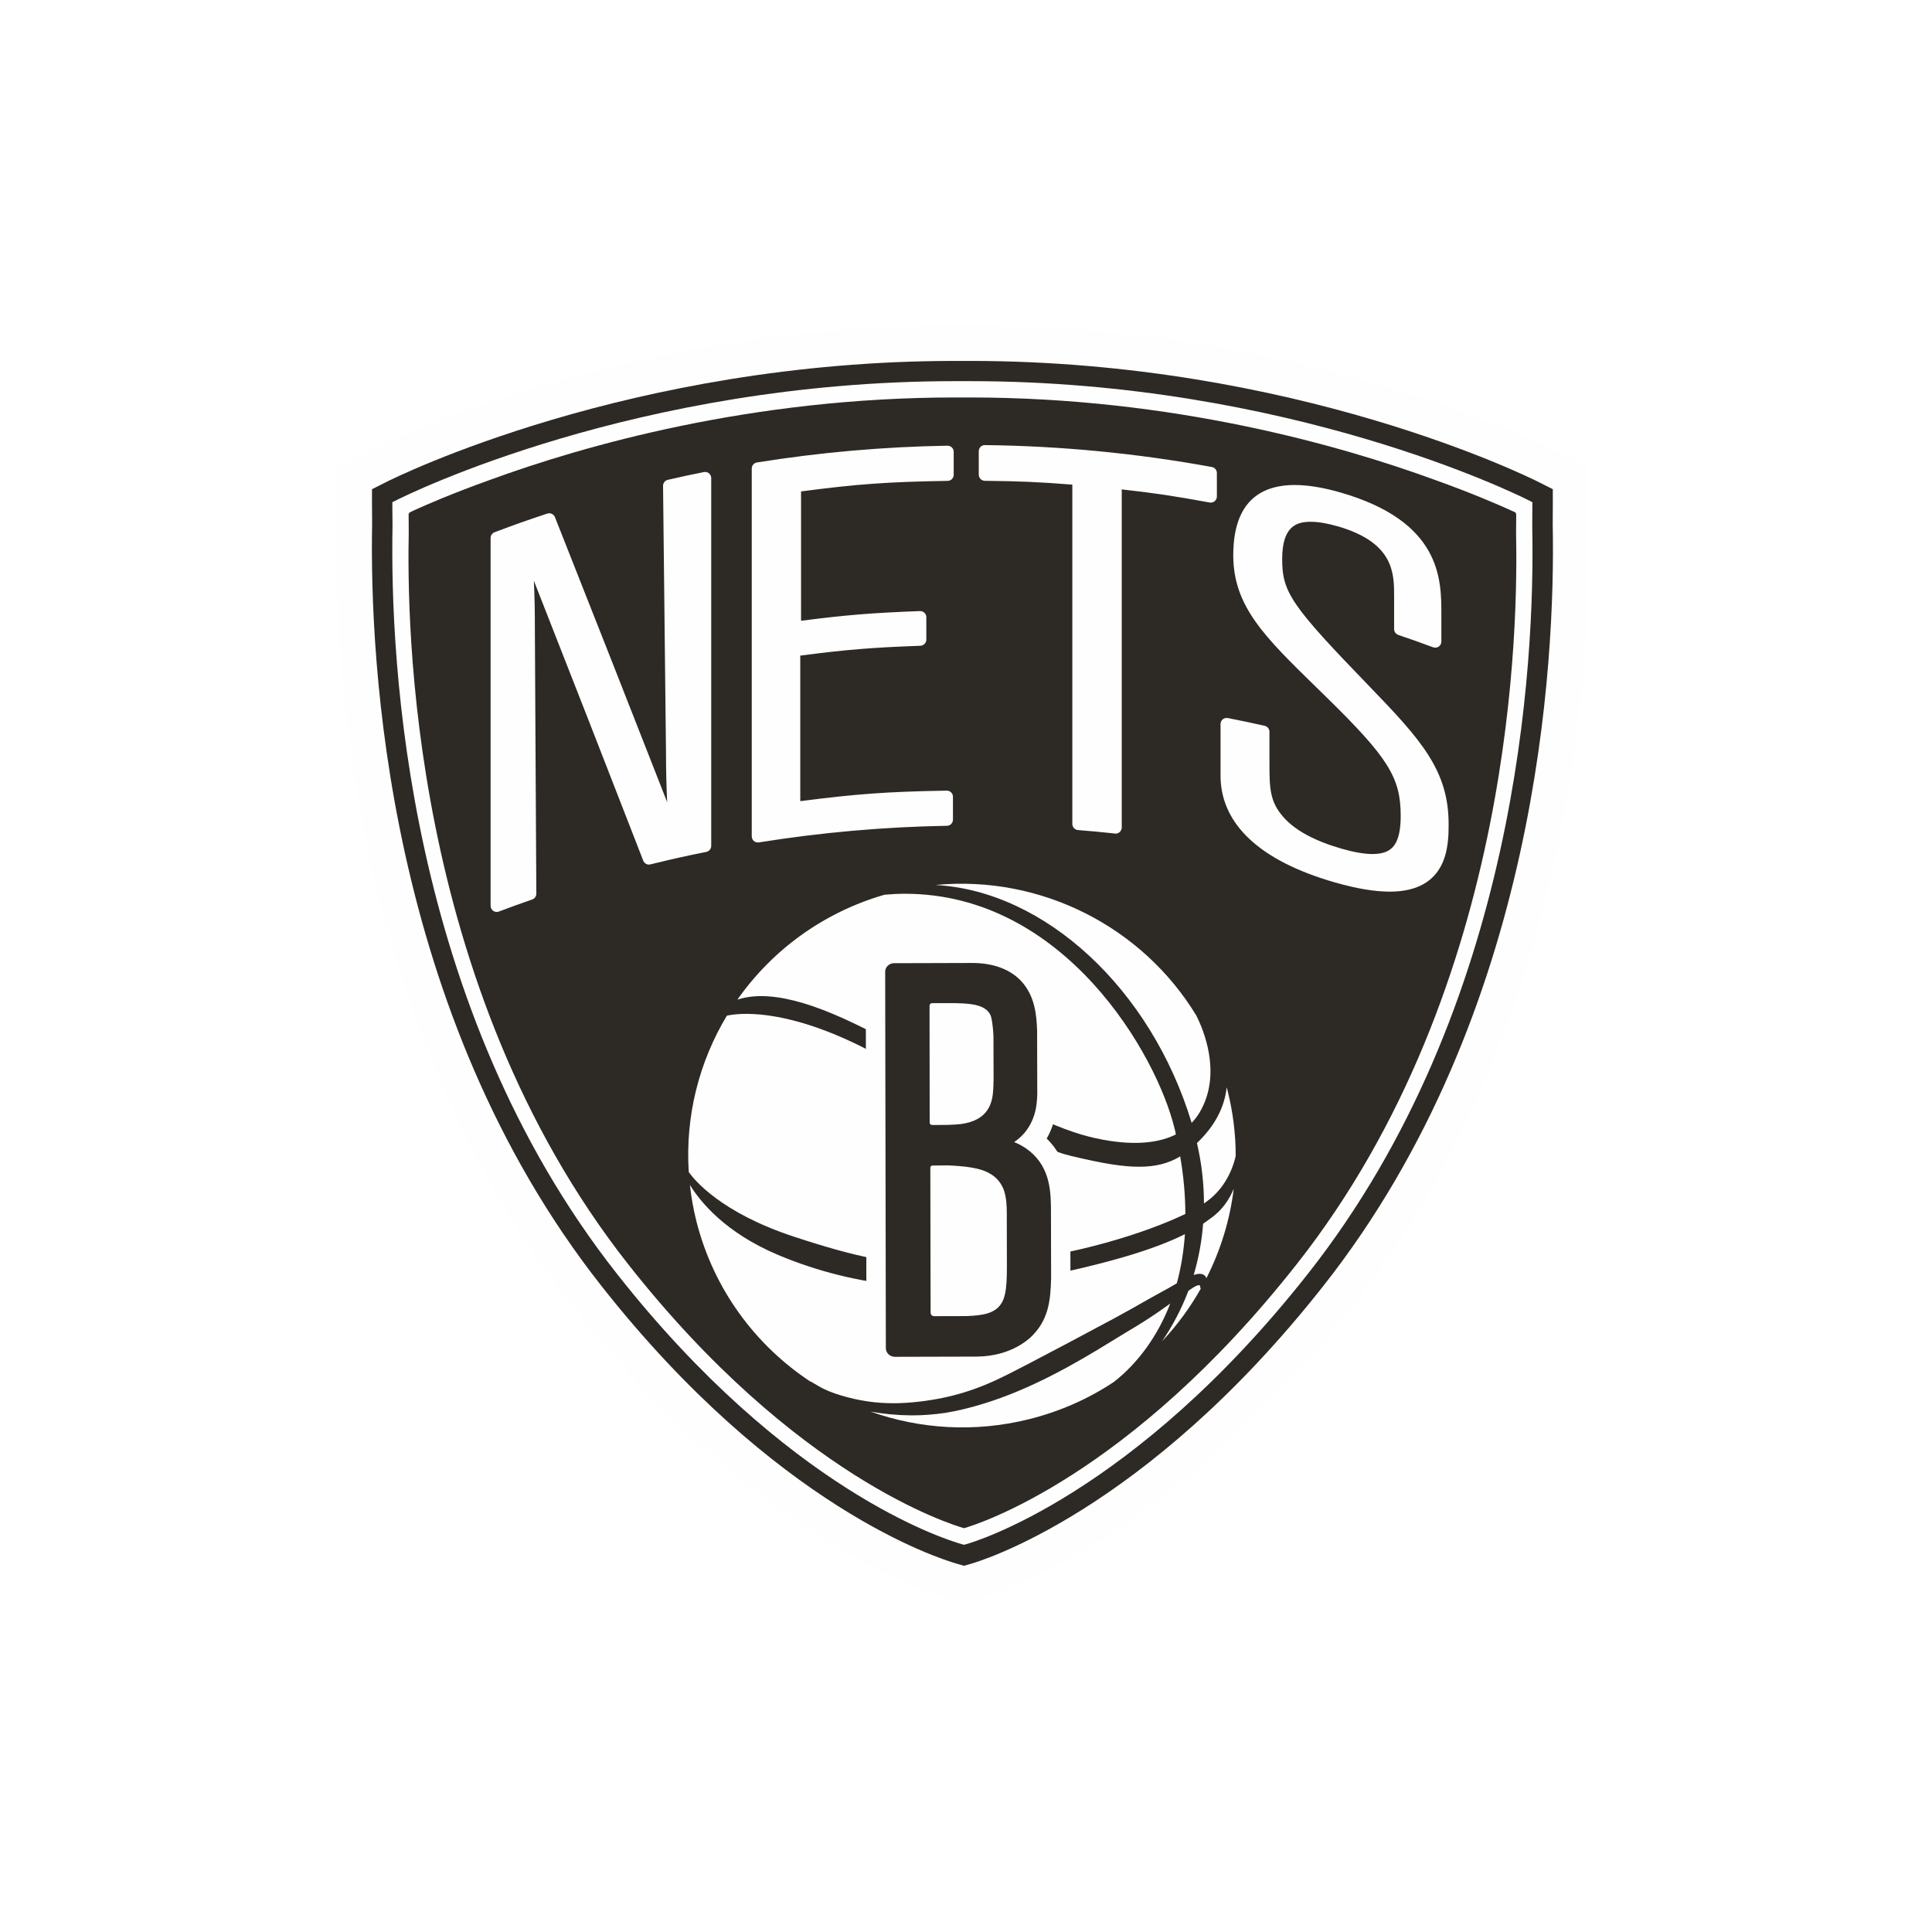
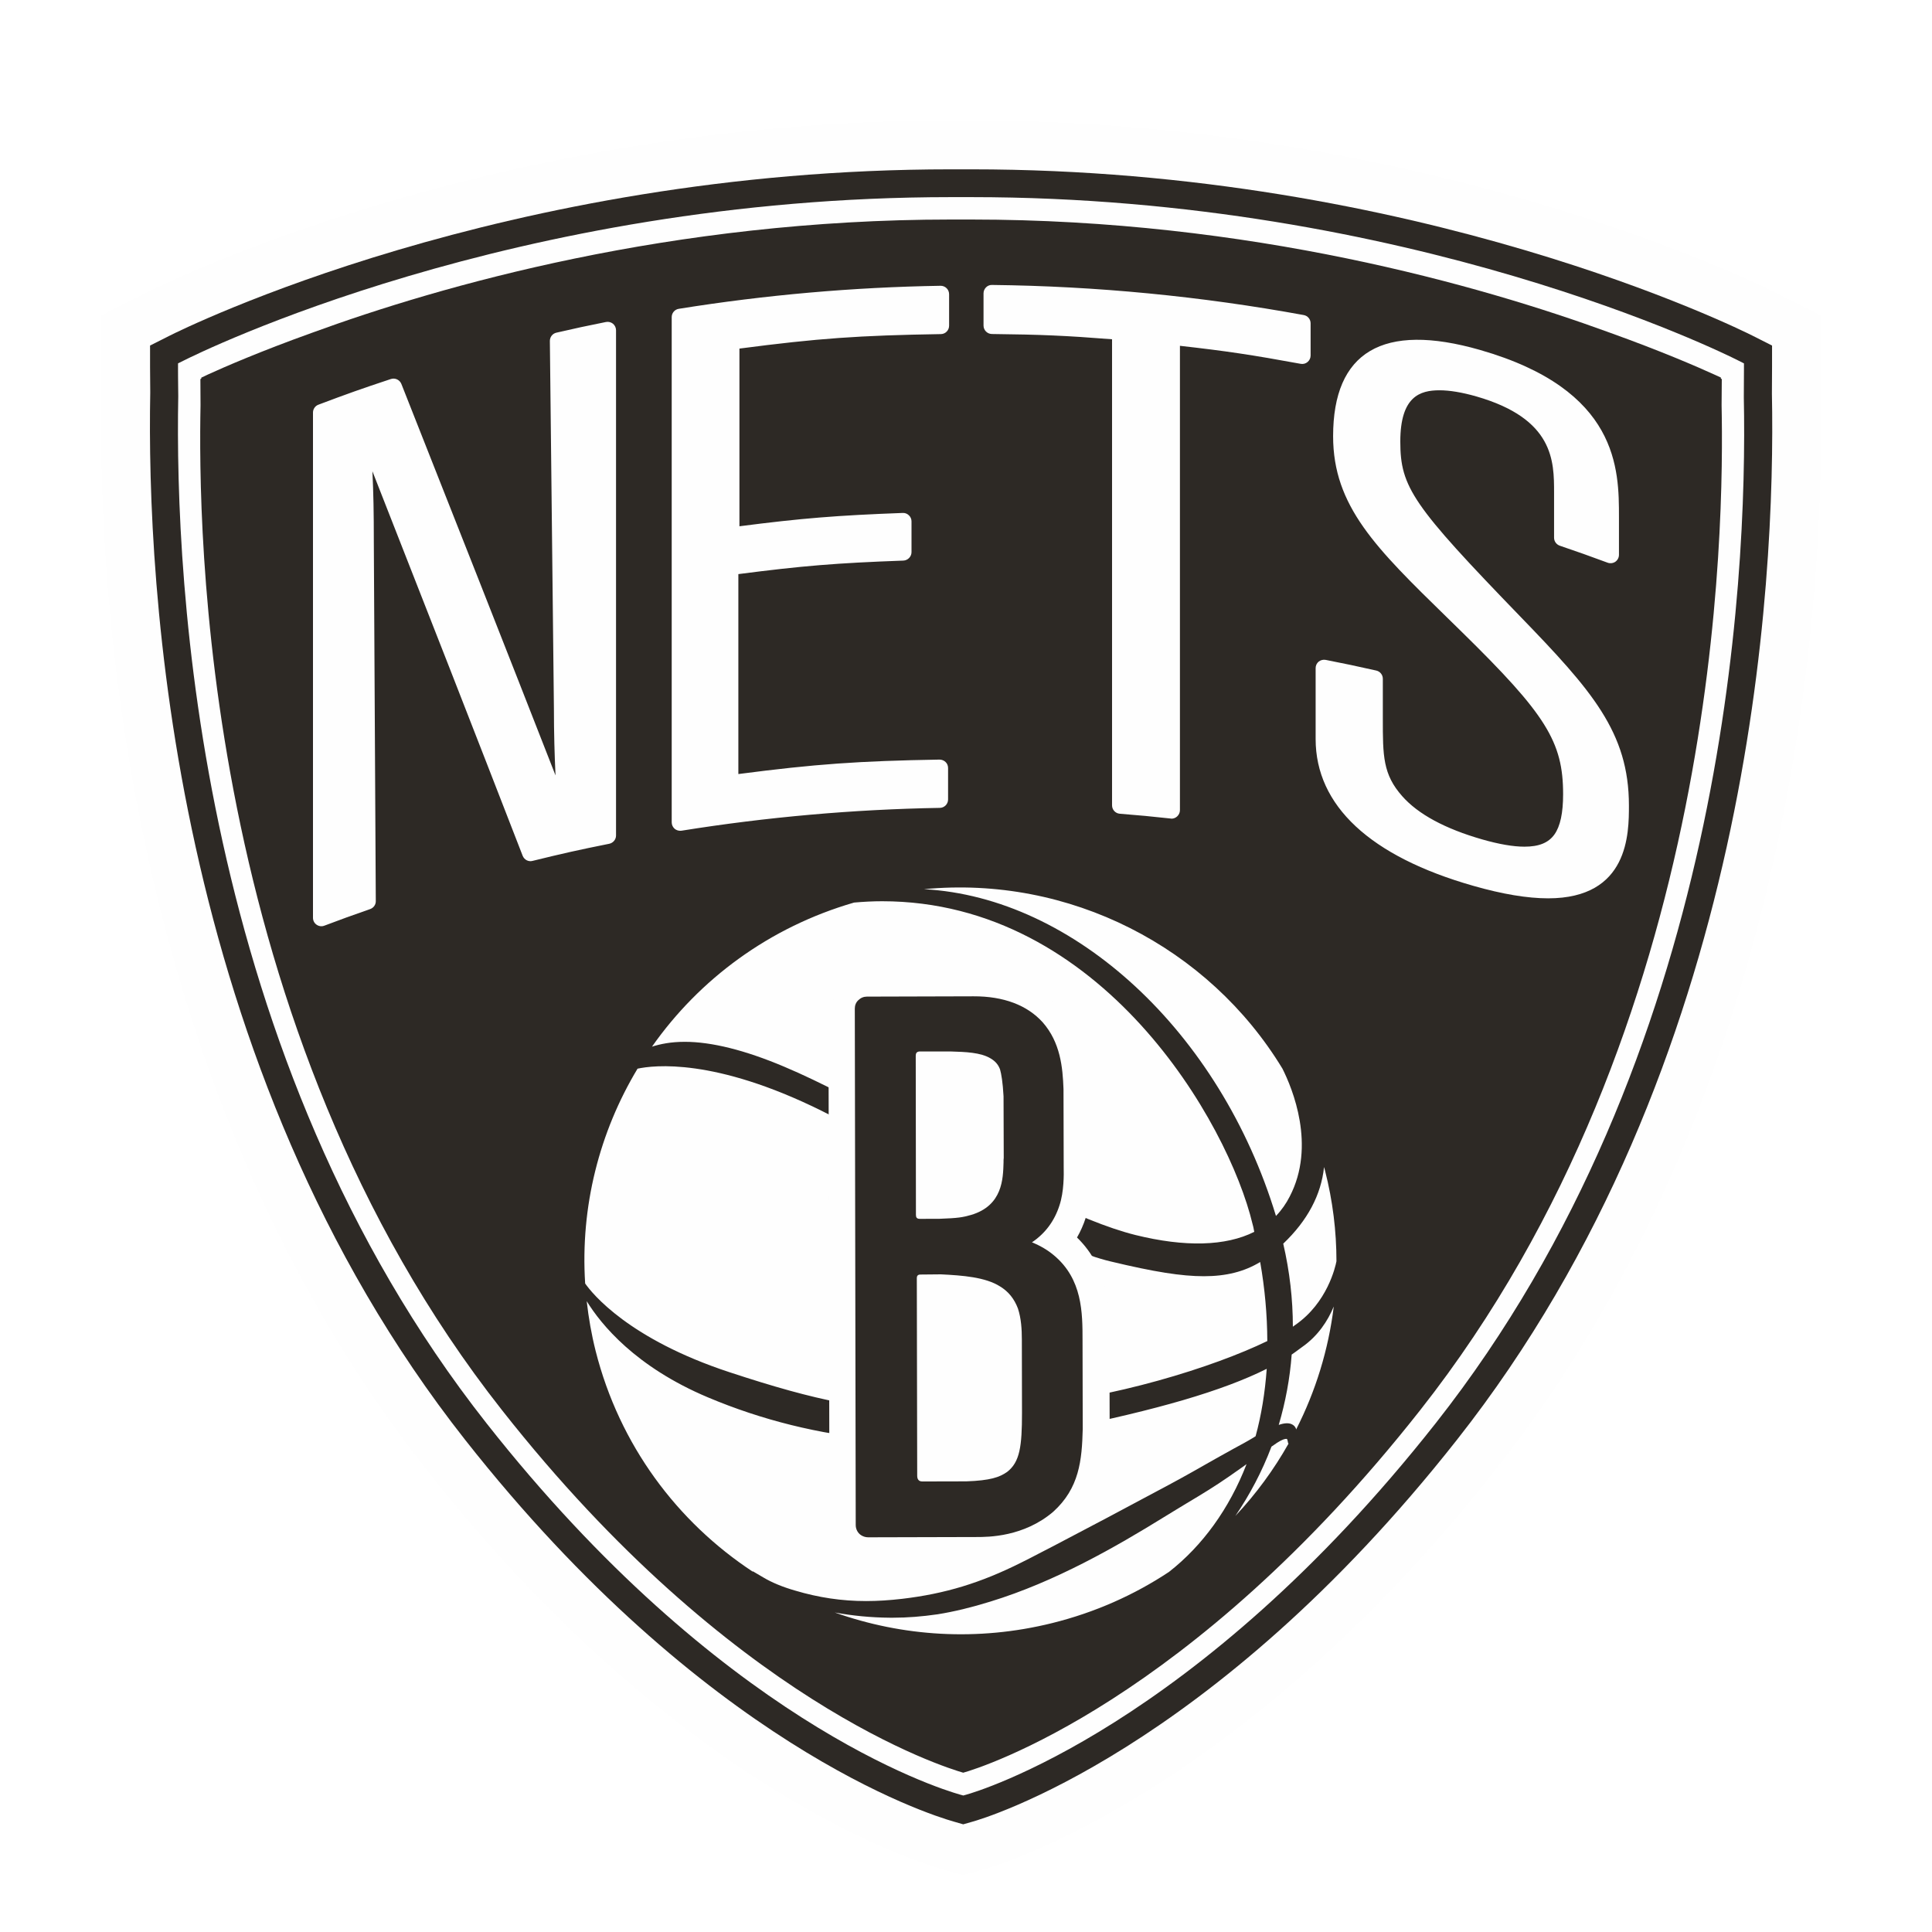
- <svg xmlns="http://www.w3.org/2000/svg" width="150px" height="150px" viewBox="0 0 150 150" version="1.1">
-   <defs />
-   <g id="Page-1" stroke="none" stroke-width="1" fill="none" fill-rule="evenodd">
-     <g id="BKN">
-       <g id="Page-1">
-         <g id="Group-3" transform="translate(26, 25.10788)" fill="#FEFEFE">
-           <path d="M97.311,15.571 L97.32,11.176 L94.725,9.865 C93.939,9.471 75.198,0.153 49.307,0.153 L48.136,0.153 C22.145,0.153 3.499,9.473 2.726,9.862 L0.123,11.173 L0.131,15.48 C-0.078,26.519 1.296,54.559 18.521,76.429 C32.581,94.294 46.055,98.532 47.543,98.954 L48.837,99.324 L50.126,98.962 C50.706,98.799 64.473,94.78 78.916,76.429 C96.158,54.553 97.527,26.607 97.311,15.571" id="Fill-1" />
-         </g>
-         <path d="M120.552,40.699 C120.56,39.725 120.56,39.176 120.56,39.176 L120.56,37.982 L119.478,37.435 C118.719,37.052 100.545,28.022 75.307,28.022 L74.137,28.022 C48.916,28.022 30.722,37.052 29.966,37.435 L28.881,37.982 L28.881,39.176 C28.881,39.176 28.881,39.725 28.892,40.641 C28.688,51.38 30.004,78.647 46.688,99.831 C60.221,117.025 72.9,121.012 74.3,121.409 L74.843,121.566 L75.382,121.412 C75.931,121.26 88.848,117.488 102.75,99.831 C119.451,78.639 120.765,51.407 120.552,40.699" id="Fill-4" fill="#2D2925" />
-         <path d="M74.843,118.648 C73.816,118.353 61.744,114.642 48.774,98.157 C31.679,76.457 31.604,48.042 31.734,41.349 C31.726,40.408 31.726,39.878 31.726,39.878 C31.726,39.878 31.742,39.87 31.778,39.851 L31.778,39.796 L32.159,39.616 C33.067,39.202 35.09,38.317 38.021,37.266 C45.305,34.6 58.351,30.859 74.142,30.859 L75.292,30.859 C91.055,30.859 104.066,34.581 111.36,37.243 C114.325,38.306 116.372,39.2 117.286,39.616 L117.667,39.79 L117.667,39.851 C117.697,39.87 117.719,39.878 117.719,39.878 C117.719,39.878 117.719,40.408 117.708,41.349 C117.841,48.042 117.772,76.457 100.671,98.157 C87.668,114.675 75.831,118.375 74.843,118.648 M101.554,98.888 C117.893,78.146 119.179,51.43 118.964,40.91 C118.972,39.931 118.972,39.39 118.972,39.387 L118.972,38.99 L118.616,38.811 C117.874,38.433 100.077,29.593 75.303,29.593 L74.136,29.593 C49.381,29.593 31.574,38.433 30.823,38.811 L30.462,38.99 L30.462,39.387 C30.462,39.39 30.462,39.931 30.475,40.849 C30.274,51.408 31.566,78.154 47.891,98.888 C61.087,115.655 73.316,119.506 74.666,119.887 L74.848,119.937 L75.025,119.887 C75.549,119.744 87.989,116.107 101.554,98.888" id="Fill-6" fill="#FEFEFE" />
-         <path d="M106.321,53.29 C100.249,47.011 99.548,45.993 99.548,43.41 C99.548,40.853 100.666,40.511 101.764,40.511 C102.333,40.511 103.036,40.627 103.845,40.858 C108.239,42.122 108.239,44.52 108.239,46.296 L108.239,48.846 C108.239,49.047 108.371,49.229 108.562,49.295 C109.622,49.657 110.154,49.844 111.267,50.256 C111.41,50.308 111.576,50.289 111.703,50.203 C111.833,50.109 111.907,49.966 111.907,49.809 L111.907,47.679 C111.907,44.989 111.907,40.483 104.049,38.229 C98.554,36.654 95.75,38.339 95.75,43.107 C95.75,47.066 98.176,49.436 102.2,53.362 L103.012,54.157 C107.784,58.833 108.75,60.376 108.75,63.342 C108.75,64.404 108.59,65.149 108.261,65.615 C107.922,66.09 107.383,66.307 106.564,66.307 C105.926,66.307 105.12,66.167 104.168,65.894 C102.076,65.292 100.558,64.473 99.658,63.455 C98.56,62.219 98.56,61.17 98.56,59.079 L98.56,56.816 C98.56,56.593 98.405,56.403 98.193,56.353 C97.017,56.088 96.454,55.972 95.328,55.749 C95.19,55.724 95.043,55.76 94.933,55.848 C94.823,55.939 94.762,56.074 94.762,56.215 L94.762,60.221 C94.762,63.987 97.839,66.857 103.674,68.52 C105.319,68.992 106.74,69.227 107.902,69.227 C112.47,69.227 112.47,65.549 112.47,63.979 C112.47,59.838 110.361,57.465 106.321,53.29 M94.091,36.259 C88.29,35.197 82.361,34.623 76.471,34.557 C76.342,34.551 76.22,34.604 76.132,34.692 C76.041,34.786 75.991,34.904 75.991,35.031 L75.991,36.852 C75.991,37.112 76.198,37.324 76.46,37.33 C79.22,37.36 80.642,37.421 83.255,37.627 L83.255,63.968 C83.255,64.216 83.44,64.423 83.689,64.445 C84.842,64.536 85.403,64.591 86.565,64.716 C86.578,64.721 86.6,64.724 86.614,64.724 C86.733,64.724 86.843,64.68 86.932,64.6 C87.031,64.509 87.092,64.382 87.092,64.244 L87.092,37.997 C89.714,38.292 91.152,38.508 93.917,39.015 C94.058,39.043 94.204,39.001 94.309,38.91 C94.414,38.822 94.478,38.687 94.478,38.546 L94.478,36.728 C94.478,36.496 94.317,36.3 94.091,36.259 M73.562,34.604 C68.627,34.684 63.648,35.122 58.766,35.906 C58.534,35.942 58.366,36.143 58.366,36.375 L58.366,64.934 C58.366,65.074 58.429,65.207 58.534,65.298 C58.622,65.369 58.733,65.408 58.843,65.408 C58.865,65.408 58.893,65.408 58.915,65.405 C63.731,64.633 68.644,64.197 73.521,64.114 C73.777,64.111 73.987,63.899 73.987,63.64 L73.987,61.86 C73.987,61.733 73.938,61.606 73.844,61.521 C73.755,61.432 73.62,61.383 73.501,61.385 C68.936,61.463 66.497,61.634 62.133,62.202 L62.133,50.901 C65.754,50.432 67.67,50.275 71.459,50.137 C71.713,50.126 71.92,49.913 71.92,49.66 L71.92,47.919 C71.92,47.789 71.868,47.665 71.771,47.577 C71.68,47.488 71.556,47.436 71.423,47.444 C67.716,47.582 65.718,47.742 62.194,48.197 L62.194,38.154 C66.635,37.572 68.956,37.41 73.579,37.335 C73.838,37.332 74.045,37.12 74.045,36.86 L74.045,35.081 C74.045,34.951 73.993,34.827 73.904,34.742 C73.813,34.651 73.686,34.601 73.562,34.604 M54.651,36.651 C53.511,36.88 52.961,36.998 51.846,37.255 C51.628,37.305 51.477,37.501 51.479,37.727 L51.708,58.499 C51.708,59.879 51.744,61.145 51.799,62.279 C48.993,55.103 46.061,47.673 43.086,40.152 C42.99,39.917 42.73,39.793 42.487,39.876 C40.831,40.425 40.028,40.709 38.397,41.325 C38.215,41.391 38.09,41.573 38.09,41.766 L38.09,70.327 C38.09,70.485 38.165,70.631 38.295,70.719 C38.372,70.774 38.469,70.805 38.568,70.805 C38.62,70.805 38.681,70.794 38.734,70.772 C39.741,70.391 40.249,70.209 41.322,69.834 C41.513,69.767 41.643,69.588 41.64,69.387 C41.601,62.627 41.563,55.87 41.529,49.119 C41.529,47.339 41.507,46.346 41.449,45.088 C44.381,52.543 47.234,59.84 49.942,66.823 C50.033,67.047 50.268,67.174 50.502,67.11 C52.241,66.683 53.094,66.492 54.838,66.142 C55.056,66.095 55.219,65.902 55.219,65.676 L55.219,37.117 C55.219,36.974 55.153,36.838 55.045,36.747 C54.932,36.659 54.786,36.623 54.651,36.651" id="Fill-8" fill="#FEFEFE" />
-         <path d="M90.734,101.297 C90.458,101.487 90.185,101.688 89.878,101.898 C89.078,102.455 88.3,102.927 87.466,103.424 C87.082,103.661 86.682,103.896 86.271,104.152 C83.428,105.912 80.022,107.86 76.371,108.978 C75.314,109.306 74.339,109.543 73.393,109.695 C72.512,109.822 71.69,109.888 70.87,109.888 L70.713,109.888 C69.634,109.88 68.588,109.778 67.583,109.593 C71.403,110.948 75.645,111.24 79.87,110.192 C82.288,109.593 84.51,108.6 86.472,107.3 C88.358,105.827 89.881,103.733 90.858,101.206 C90.817,101.236 90.778,101.266 90.734,101.297 L90.734,101.297 Z M71.394,108.82 C73.821,108.533 75.83,107.921 78.118,106.773 C78.452,106.61 78.78,106.439 79.106,106.268 C79.385,106.125 79.661,105.979 79.939,105.838 C81.883,104.823 83.966,103.719 86.486,102.367 C87.372,101.893 88.258,101.385 89.117,100.897 L90.124,100.336 C90.513,100.127 90.877,99.931 91.247,99.707 C91.28,99.685 91.325,99.658 91.369,99.63 C91.692,98.452 91.901,97.172 91.998,95.82 C89.522,97.059 85.802,98.146 80.345,99.241 C73.357,100.629 66.52,100.008 60.415,97.434 C56.314,95.707 54.376,93.315 53.562,91.996 C53.667,92.934 53.83,93.872 54.067,94.813 C55.414,100.132 58.679,104.478 62.957,107.292 L62.938,107.256 L63.539,107.609 C64.025,107.899 64.63,108.15 65.339,108.354 C66.672,108.751 67.983,108.947 69.358,108.947 C70.003,108.947 70.677,108.903 71.394,108.82 L71.394,108.82 Z M93.174,99.867 C93.157,99.782 93.138,99.779 93.094,99.779 C93.027,99.779 92.881,99.809 92.583,100 C92.531,100.041 92.473,100.077 92.412,100.118 C92.362,100.152 92.31,100.185 92.266,100.218 C91.736,101.622 91.032,102.949 90.226,104.133 C91.396,102.891 92.406,101.512 93.237,100.036 L93.21,100.036 L93.174,99.867 Z M93.988,94.595 C93.913,94.647 93.844,94.7 93.77,94.755 C93.654,94.84 93.535,94.929 93.408,95.014 C93.309,96.363 93.058,97.699 92.677,98.99 C93.345,98.756 93.574,99.026 93.643,99.18 C93.648,99.202 93.654,99.227 93.66,99.249 C94.761,97.089 95.487,94.741 95.787,92.297 C95.448,93.113 94.896,93.963 93.988,94.595 L93.988,94.595 Z M93.475,93.439 C93.527,93.4 93.579,93.362 93.626,93.329 C95.415,92.087 95.876,90.07 95.939,89.739 C95.939,88.048 95.732,86.332 95.293,84.618 C95.277,84.549 95.26,84.483 95.238,84.414 C95.075,85.987 94.3,87.444 92.931,88.746 C93.295,90.316 93.475,91.891 93.475,93.439 L93.475,93.439 Z M61.627,96.01 C66.667,97.671 69.465,98.204 73.144,98.204 C74.483,98.204 76.006,98.124 77.947,97.964 C83.32,97.5 88.987,95.726 92.031,94.25 C92.026,92.771 91.89,91.273 91.628,89.783 C90.726,90.329 89.704,90.586 88.446,90.586 C87.182,90.586 85.653,90.346 83.171,89.75 C80.24,89.055 76.045,86.558 72.347,84.359 C70.318,83.148 68.403,82.005 66.816,81.225 C60.777,78.239 57.349,78.659 56.435,78.855 C54.28,82.439 53.195,86.654 53.474,90.997 C53.879,91.577 55.947,94.14 61.627,96.01 L61.627,96.01 Z M64.707,78.736 C66.76,79.594 69.454,81.037 72.3,82.568 C76.79,84.98 81.435,87.477 84.579,88.257 C87.38,88.95 89.68,88.889 91.294,88.078 C91.289,88.048 91.283,88.015 91.275,87.987 C91.256,87.868 91.233,87.758 91.198,87.642 C89.834,81.92 82.669,69.391 70.26,69.391 C69.738,69.391 69.203,69.419 68.673,69.466 C63.876,70.856 59.927,73.8 57.252,77.61 C57.705,77.467 58.298,77.337 59.104,77.337 C60.619,77.337 62.504,77.806 64.707,78.736 L64.707,78.736 Z M92.52,87.179 C92.845,86.842 93.099,86.472 93.295,86.086 C94.794,83.206 93.45,79.978 92.887,78.855 C88.714,71.974 80.836,67.921 72.623,68.71 C81.126,69.168 89.365,76.774 92.52,87.179 L92.52,87.179 Z" id="Fill-10" fill="#FEFEFE" />
-         <path d="M83.098,94.032 C83.098,92.484 83.098,90.183 81.265,88.398 C81.464,88.05 81.632,87.675 81.762,87.269 C82.069,86.348 82.093,85.338 82.077,84.681 L82.069,80.422 L82.069,80.355 C82.019,78.772 81.779,77.097 80.484,75.643 C79.322,74.335 77.575,73.648 75.428,73.648 L69.643,73.662 C69.014,73.662 68.387,73.907 67.926,74.368 C67.482,74.818 67.217,75.43 67.217,76.079 L67.272,104.055 C67.272,104.886 67.697,105.658 68.409,106.086 C68.801,106.323 69.248,106.456 69.72,106.456 L75.602,106.445 C77.727,106.439 79.505,105.835 80.893,104.64 L80.912,104.629 C82.852,102.888 83.059,100.838 83.109,98.877 L83.109,98.855 L83.098,94.032 Z" id="Fill-12" fill="#FEFEFE" />
-         <path d="M75.305,87.12 C74.808,87.261 74.568,87.302 73.488,87.341 L72.415,87.343 C72.23,87.349 72.18,87.261 72.18,87.12 C72.18,87.034 72.169,78.128 72.169,78.128 C72.169,77.985 72.219,77.899 72.371,77.883 L74.032,77.883 L74.167,77.883 C74.962,77.908 75.846,77.932 76.414,78.283 C76.679,78.443 76.836,78.636 76.933,78.892 C77.01,79.16 77.088,79.624 77.132,80.415 L77.143,83.897 C77.132,83.955 77.132,84.046 77.132,84.162 C77.104,85.062 77.088,86.587 75.305,87.12 L75.305,87.12 Z M77.336,101.646 C76.903,101.952 76.378,102.132 75.031,102.181 C75.031,102.181 72.721,102.187 72.542,102.187 C72.335,102.187 72.252,102.06 72.252,101.861 C72.252,100.159 72.23,90.778 72.23,90.698 C72.23,90.61 72.252,90.491 72.431,90.491 C72.605,90.491 73.593,90.48 73.593,90.48 C74.819,90.541 76.099,90.635 76.933,91.162 C77.413,91.454 77.739,91.863 77.946,92.412 C78.131,92.975 78.167,93.595 78.167,94.175 L78.175,98.313 C78.175,100.2 78.056,101.089 77.336,101.646 L77.336,101.646 Z M81.597,94.224 C81.597,92.657 81.597,90.745 79.969,89.396 C79.63,89.112 79.221,88.866 78.738,88.67 C79.492,88.163 80.008,87.465 80.292,86.587 C80.554,85.801 80.54,84.83 80.532,84.449 L80.521,80.007 C80.477,78.777 80.344,77.375 79.348,76.238 C78.468,75.262 77.132,74.759 75.437,74.765 L69.406,74.782 C69.227,74.782 69.059,74.851 68.921,74.986 C68.785,75.113 68.725,75.284 68.725,75.46 L68.777,104.653 C68.777,104.885 68.896,105.117 69.1,105.236 C69.213,105.305 69.346,105.343 69.484,105.343 L75.622,105.327 C76.271,105.327 78.272,105.321 79.939,103.9 C81.415,102.565 81.564,100.989 81.608,99.218 L81.597,94.224 Z" id="Fill-14" fill="#2D2925" />
-         <rect id="Rectangle" x="0" y="0" width="150" height="150" />
+ <svg xmlns="http://www.w3.org/2000/svg" version="1.1" width="1080" height="1080" viewBox="0 0 1080 1080" xml:space="preserve">
+   <defs>
+ </defs>
+   <rect x="0" y="0" width="100%" height="100%" fill="transparent" />
+   <g transform="matrix(1 0 0 1 540 540)" id="628bdb03-6c2c-4142-9497-ee40fdde4be8">
+     <rect style="stroke: none; stroke-width: 1; stroke-dasharray: none; stroke-linecap: butt; stroke-dashoffset: 0; stroke-linejoin: miter; stroke-miterlimit: 4; fill: rgb(255,255,255); fill-rule: nonzero; opacity: 1; visibility: hidden;" vector-effect="non-scaling-stroke" x="-540" y="-540" rx="0" ry="0" width="1080" height="1080" />
+   </g>
+   <g transform="matrix(1 0 0 1 540 540)" id="d45d0ef5-78f6-4b7f-95aa-a3db9f8bc876">
+ </g>
+   <g transform="matrix(9.89 0 0 9.89 540 559.27)">
+     <g style="" vector-effect="non-scaling-stroke">
+       <g transform="matrix(1 0 0 1 -0.28 -0.15)">
+         <path style="stroke: none; stroke-width: 1; stroke-dasharray: none; stroke-linecap: butt; stroke-dashoffset: 0; stroke-linejoin: miter; stroke-miterlimit: 4; fill: rgb(254,254,254); fill-rule: evenodd; opacity: 1;" vector-effect="non-scaling-stroke" transform=" translate(-48.72, -49.74)" d="M 97.311 15.571 L 97.32 11.176 L 94.725 9.865 C 93.939 9.471 75.198 0.153 49.307 0.153 L 48.136 0.153 C 22.145 0.153 3.499 9.473 2.726 9.862 L 0.123 11.173 L 0.131 15.48 C -0.078 26.519 1.296 54.559 18.521 76.429 C 32.581 94.294 46.055 98.532 47.543 98.954 L 48.837 99.324 L 50.126 98.962 C 50.706 98.799 64.473 94.78 78.916 76.429 C 96.158 54.553 97.527 26.607 97.311 15.571" stroke-linecap="round" />
+       </g>
+       <g transform="matrix(1 0 0 1 -0.28 -0.21)">
+         <path style="stroke: none; stroke-width: 1; stroke-dasharray: none; stroke-linecap: butt; stroke-dashoffset: 0; stroke-linejoin: miter; stroke-miterlimit: 4; fill: rgb(45,41,37); fill-rule: evenodd; opacity: 1;" vector-effect="non-scaling-stroke" transform=" translate(-74.72, -74.79)" d="M 120.552 40.699 C 120.56 39.725 120.56 39.176 120.56 39.176 L 120.56 37.982 L 119.478 37.435 C 118.719 37.052 100.545 28.022 75.307 28.022 L 74.137 28.022 C 48.916 28.022 30.722 37.052 29.966 37.435 L 28.881 37.982 L 28.881 39.176 C 28.881 39.176 28.881 39.725 28.892 40.641 C 28.688 51.38 30.004 78.647 46.688 99.831 C 60.221 117.025 72.9 121.012 74.3 121.409 L 74.843 121.566 L 75.382 121.412 C 75.931 121.26 88.848 117.488 102.75 99.831 C 119.451 78.639 120.765 51.407 120.552 40.699" stroke-linecap="round" />
+       </g>
+       <g transform="matrix(1 0 0 1 -0.28 -0.24)">
+         <path style="stroke: none; stroke-width: 1; stroke-dasharray: none; stroke-linecap: butt; stroke-dashoffset: 0; stroke-linejoin: miter; stroke-miterlimit: 4; fill: rgb(254,254,254); fill-rule: evenodd; opacity: 1;" vector-effect="non-scaling-stroke" transform=" translate(-74.72, -74.76)" d="M 74.843 118.648 C 73.816 118.353 61.744 114.642 48.774 98.157 C 31.679 76.457 31.604 48.042 31.734 41.349 C 31.726 40.408 31.726 39.878 31.726 39.878 C 31.726 39.878 31.742 39.87 31.778 39.851 L 31.778 39.796 L 32.159 39.616 C 33.067 39.202 35.09 38.317 38.021 37.266 C 45.305 34.6 58.351 30.859 74.142 30.859 L 75.292 30.859 C 91.055 30.859 104.066 34.581 111.36 37.243 C 114.325 38.306 116.372 39.2 117.286 39.616 L 117.667 39.79 L 117.667 39.851 C 117.697 39.87 117.719 39.878 117.719 39.878 C 117.719 39.878 117.719 40.408 117.708 41.349 C 117.841 48.042 117.772 76.457 100.671 98.157 C 87.668 114.675 75.831 118.375 74.843 118.648 M 101.554 98.888 C 117.893 78.146 119.179 51.43 118.964 40.91 C 118.972 39.931 118.972 39.39 118.972 39.387 L 118.972 38.99 L 118.616 38.811 C 117.874 38.433 100.077 29.593 75.303 29.593 L 74.136 29.593 C 49.381 29.593 31.574 38.433 30.823 38.811 L 30.462 38.99 L 30.462 39.387 C 30.462 39.39 30.462 39.931 30.475 40.849 C 30.274 51.408 31.566 78.154 47.891 98.888 C 61.087 115.655 73.316 119.506 74.666 119.887 L 74.848 119.937 L 75.025 119.887 C 75.549 119.744 87.989 116.107 101.554 98.888" stroke-linecap="round" />
+       </g>
+       <g transform="matrix(1 0 0 1 0.28 -22.32)">
+         <path style="stroke: none; stroke-width: 1; stroke-dasharray: none; stroke-linecap: butt; stroke-dashoffset: 0; stroke-linejoin: miter; stroke-miterlimit: 4; fill: rgb(254,254,254); fill-rule: evenodd; opacity: 1;" vector-effect="non-scaling-stroke" transform=" translate(-75.28, -52.68)" d="M 106.321 53.29 C 100.249 47.011 99.548 45.993 99.548 43.41 C 99.548 40.853 100.666 40.511 101.764 40.511 C 102.333 40.511 103.036 40.627 103.845 40.858 C 108.239 42.122 108.239 44.52 108.239 46.296 L 108.239 48.846 C 108.239 49.047 108.371 49.229 108.562 49.295 C 109.622 49.657 110.154 49.844 111.267 50.256 C 111.41 50.308 111.576 50.289 111.703 50.203 C 111.833 50.109 111.907 49.966 111.907 49.809 L 111.907 47.679 C 111.907 44.989 111.907 40.483 104.049 38.229 C 98.554 36.654 95.75 38.339 95.75 43.107 C 95.75 47.066 98.176 49.436 102.2 53.362 L 103.012 54.157 C 107.784 58.833 108.75 60.376 108.75 63.342 C 108.75 64.404 108.59 65.149 108.261 65.615 C 107.922 66.09 107.383 66.307 106.564 66.307 C 105.926 66.307 105.12 66.167 104.168 65.894 C 102.076 65.292 100.558 64.473 99.658 63.455 C 98.56 62.219 98.56 61.17 98.56 59.079 L 98.56 56.816 C 98.56 56.593 98.405 56.403 98.193 56.353 C 97.017 56.088 96.454 55.972 95.328 55.749 C 95.19 55.724 95.043 55.76 94.933 55.848 C 94.823 55.939 94.762 56.074 94.762 56.215 L 94.762 60.221 C 94.762 63.987 97.839 66.857 103.674 68.52 C 105.319 68.992 106.74 69.227 107.902 69.227 C 112.47 69.227 112.47 65.549 112.47 63.979 C 112.47 59.838 110.361 57.465 106.321 53.29 M 94.091 36.259 C 88.29 35.197 82.361 34.623 76.471 34.557 C 76.342 34.551 76.22 34.604 76.132 34.692 C 76.041 34.786 75.991 34.904 75.991 35.031 L 75.991 36.852 C 75.991 37.112 76.198 37.324 76.46 37.33 C 79.22 37.36 80.642 37.421 83.255 37.627 L 83.255 63.968 C 83.255 64.216 83.44 64.423 83.689 64.445 C 84.842 64.536 85.403 64.591 86.565 64.716 C 86.578 64.721 86.6 64.724 86.614 64.724 C 86.733 64.724 86.843 64.68 86.932 64.6 C 87.031 64.509 87.092 64.382 87.092 64.244 L 87.092 37.997 C 89.714 38.292 91.152 38.508 93.917 39.015 C 94.058 39.043 94.204 39.001 94.309 38.91 C 94.414 38.822 94.478 38.687 94.478 38.546 L 94.478 36.728 C 94.478 36.496 94.317 36.3 94.091 36.259 M 73.562 34.604 C 68.627 34.684 63.648 35.122 58.766 35.906 C 58.534 35.942 58.366 36.143 58.366 36.375 L 58.366 64.934 C 58.366 65.074 58.429 65.207 58.534 65.298 C 58.622 65.369 58.733 65.408 58.843 65.408 C 58.865 65.408 58.893 65.408 58.915 65.405 C 63.731 64.633 68.644 64.197 73.521 64.114 C 73.777 64.111 73.987 63.899 73.987 63.64 L 73.987 61.86 C 73.987 61.733 73.938 61.606 73.844 61.521 C 73.755 61.432 73.62 61.383 73.501 61.385 C 68.936 61.463 66.497 61.634 62.133 62.202 L 62.133 50.901 C 65.754 50.432 67.67 50.275 71.459 50.137 C 71.713 50.126 71.92 49.913 71.92 49.66 L 71.92 47.919 C 71.92 47.789 71.868 47.665 71.771 47.577 C 71.68 47.488 71.556 47.436 71.423 47.444 C 67.716 47.582 65.718 47.742 62.194 48.197 L 62.194 38.154 C 66.635 37.572 68.956 37.41 73.579 37.335 C 73.838 37.332 74.045 37.12 74.045 36.86 L 74.045 35.081 C 74.045 34.951 73.993 34.827 73.904 34.742 C 73.813 34.651 73.686 34.601 73.562 34.604 M 54.651 36.651 C 53.511 36.88 52.961 36.998 51.846 37.255 C 51.628 37.305 51.477 37.501 51.479 37.727 L 51.708 58.499 C 51.708 59.879 51.744 61.145 51.799 62.279 C 48.993 55.103 46.061 47.673 43.086 40.152 C 42.99 39.917 42.73 39.793 42.487 39.876 C 40.831 40.425 40.028 40.709 38.397 41.325 C 38.215 41.391 38.09 41.573 38.09 41.766 L 38.09 70.327 C 38.09 70.485 38.165 70.631 38.295 70.719 C 38.372 70.774 38.469 70.805 38.568 70.805 C 38.62 70.805 38.681 70.794 38.734 70.772 C 39.741 70.391 40.249 70.209 41.322 69.834 C 41.513 69.767 41.643 69.588 41.64 69.387 C 41.601 62.627 41.563 55.87 41.529 49.119 C 41.529 47.339 41.507 46.346 41.449 45.088 C 44.381 52.543 47.234 59.84 49.942 66.823 C 50.033 67.047 50.268 67.174 50.502 67.11 C 52.241 66.683 53.094 66.492 54.838 66.142 C 55.056 66.095 55.219 65.902 55.219 65.676 L 55.219 37.117 C 55.219 36.974 55.153 36.838 55.045 36.747 C 54.932 36.659 54.786 36.623 54.651 36.651" stroke-linecap="round" />
+       </g>
+       <g transform="matrix(1 0 0 1 -0.32 14.72)">
+         <path style="stroke: none; stroke-width: 1; stroke-dasharray: none; stroke-linecap: butt; stroke-dashoffset: 0; stroke-linejoin: miter; stroke-miterlimit: 4; fill: rgb(254,254,254); fill-rule: evenodd; opacity: 1;" vector-effect="non-scaling-stroke" transform=" translate(-74.68, -89.72)" d="M 90.734 101.297 C 90.458 101.487 90.185 101.688 89.878 101.898 C 89.078 102.455 88.3 102.927 87.466 103.424 C 87.082 103.661 86.682 103.896 86.271 104.152 C 83.428 105.912 80.022 107.86 76.371 108.978 C 75.314 109.306 74.339 109.543 73.393 109.695 C 72.512 109.822 71.69 109.888 70.87 109.888 L 70.713 109.888 C 69.634 109.88 68.588 109.778 67.583 109.593 C 71.403 110.948 75.645 111.24 79.87 110.192 C 82.288 109.593 84.51 108.6 86.472 107.3 C 88.358 105.827 89.881 103.733 90.858 101.206 C 90.817 101.236 90.778 101.266 90.734 101.297 L 90.734 101.297 Z M 71.394 108.82 C 73.821 108.533 75.83 107.921 78.118 106.773 C 78.452 106.61 78.78 106.439 79.106 106.268 C 79.385 106.125 79.661 105.979 79.939 105.838 C 81.883 104.823 83.966 103.719 86.486 102.367 C 87.372 101.893 88.258 101.385 89.117 100.897 L 90.124 100.336 C 90.513 100.127 90.877 99.931 91.247 99.707 C 91.28 99.685 91.325 99.658 91.369 99.63 C 91.692 98.452 91.901 97.172 91.998 95.82 C 89.522 97.059 85.802 98.146 80.345 99.241 C 73.357 100.629 66.52 100.008 60.415 97.434 C 56.314 95.707 54.376 93.315 53.562 91.996 C 53.667 92.934 53.83 93.872 54.067 94.813 C 55.414 100.132 58.679 104.478 62.957 107.292 L 62.938 107.256 L 63.539 107.609 C 64.025 107.899 64.63 108.15 65.339 108.354 C 66.672 108.751 67.983 108.947 69.358 108.947 C 70.003 108.947 70.677 108.903 71.394 108.82 L 71.394 108.82 Z M 93.174 99.867 C 93.157 99.782 93.138 99.779 93.094 99.779 C 93.027 99.779 92.881 99.809 92.583 100 C 92.531 100.041 92.473 100.077 92.412 100.118 C 92.362 100.152 92.31 100.185 92.266 100.218 C 91.736 101.622 91.032 102.949 90.226 104.133 C 91.396 102.891 92.406 101.512 93.237 100.036 L 93.21 100.036 L 93.174 99.867 Z M 93.988 94.595 C 93.913 94.647 93.844 94.7 93.77 94.755 C 93.654 94.84 93.535 94.929 93.408 95.014 C 93.309 96.363 93.058 97.699 92.677 98.99 C 93.345 98.756 93.574 99.026 93.643 99.18 C 93.648 99.202 93.654 99.227 93.66 99.249 C 94.761 97.089 95.487 94.741 95.787 92.297 C 95.448 93.113 94.896 93.963 93.988 94.595 L 93.988 94.595 Z M 93.475 93.439 C 93.527 93.4 93.579 93.362 93.626 93.329 C 95.415 92.087 95.876 90.07 95.939 89.739 C 95.939 88.048 95.732 86.332 95.293 84.618 C 95.277 84.549 95.26 84.483 95.238 84.414 C 95.075 85.987 94.3 87.444 92.931 88.746 C 93.295 90.316 93.475 91.891 93.475 93.439 L 93.475 93.439 Z M 61.627 96.01 C 66.667 97.671 69.465 98.204 73.144 98.204 C 74.483 98.204 76.006 98.124 77.947 97.964 C 83.32 97.5 88.987 95.726 92.031 94.25 C 92.026 92.771 91.89 91.273 91.628 89.783 C 90.726 90.329 89.704 90.586 88.446 90.586 C 87.182 90.586 85.653 90.346 83.171 89.75 C 80.24 89.055 76.045 86.558 72.347 84.359 C 70.318 83.148 68.403 82.005 66.816 81.225 C 60.777 78.239 57.349 78.659 56.435 78.855 C 54.28 82.439 53.195 86.654 53.474 90.997 C 53.879 91.577 55.947 94.14 61.627 96.01 L 61.627 96.01 Z M 64.707 78.736 C 66.76 79.594 69.454 81.037 72.3 82.568 C 76.79 84.98 81.435 87.477 84.579 88.257 C 87.38 88.95 89.68 88.889 91.294 88.078 C 91.289 88.048 91.283 88.015 91.275 87.987 C 91.256 87.868 91.233 87.758 91.198 87.642 C 89.834 81.92 82.669 69.391 70.26 69.391 C 69.738 69.391 69.203 69.419 68.673 69.466 C 63.876 70.856 59.927 73.8 57.252 77.61 C 57.705 77.467 58.298 77.337 59.104 77.337 C 60.619 77.337 62.504 77.806 64.707 78.736 L 64.707 78.736 Z M 92.52 87.179 C 92.845 86.842 93.099 86.472 93.295 86.086 C 94.794 83.206 93.45 79.978 92.887 78.855 C 88.714 71.974 80.836 67.921 72.623 68.71 C 81.126 69.168 89.365 76.774 92.52 87.179 L 92.52 87.179 Z" stroke-linecap="round" />
+       </g>
+       <g transform="matrix(1 0 0 1 0.17 15.05)">
+         <path style="stroke: none; stroke-width: 1; stroke-dasharray: none; stroke-linecap: butt; stroke-dashoffset: 0; stroke-linejoin: miter; stroke-miterlimit: 4; fill: rgb(254,254,254); fill-rule: evenodd; opacity: 1;" vector-effect="non-scaling-stroke" transform=" translate(-75.16, -90.05)" d="M 83.098 94.032 C 83.098 92.484 83.098 90.183 81.265 88.398 C 81.464 88.05 81.632 87.675 81.762 87.269 C 82.069 86.348 82.093 85.338 82.077 84.681 L 82.069 80.422 L 82.069 80.355 C 82.019 78.772 81.779 77.097 80.484 75.643 C 79.322 74.335 77.575 73.648 75.428 73.648 L 69.643 73.662 C 69.014 73.662 68.387 73.907 67.926 74.368 C 67.482 74.818 67.217 75.43 67.217 76.079 L 67.272 104.055 C 67.272 104.886 67.697 105.658 68.409 106.086 C 68.801 106.323 69.248 106.456 69.72 106.456 L 75.602 106.445 C 77.727 106.439 79.505 105.835 80.893 104.64 L 80.912 104.629 C 82.852 102.888 83.059 100.838 83.109 98.877 L 83.109 98.855 L 83.098 94.032 Z" stroke-linecap="round" />
+       </g>
+       <g transform="matrix(1 0 0 1 0.16 15.05)">
+         <path style="stroke: none; stroke-width: 1; stroke-dasharray: none; stroke-linecap: butt; stroke-dashoffset: 0; stroke-linejoin: miter; stroke-miterlimit: 4; fill: rgb(45,41,37); fill-rule: evenodd; opacity: 1;" vector-effect="non-scaling-stroke" transform=" translate(-75.17, -90.05)" d="M 75.305 87.12 C 74.808 87.261 74.568 87.302 73.488 87.341 L 72.415 87.343 C 72.23 87.349 72.18 87.261 72.18 87.12 C 72.18 87.034 72.169 78.128 72.169 78.128 C 72.169 77.985 72.219 77.899 72.371 77.883 L 74.032 77.883 L 74.167 77.883 C 74.962 77.908 75.846 77.932 76.414 78.283 C 76.679 78.443 76.836 78.636 76.933 78.892 C 77.01 79.16 77.088 79.624 77.132 80.415 L 77.143 83.897 C 77.132 83.955 77.132 84.046 77.132 84.162 C 77.104 85.062 77.088 86.587 75.305 87.12 L 75.305 87.12 Z M 77.336 101.646 C 76.903 101.952 76.378 102.132 75.031 102.181 C 75.031 102.181 72.721 102.187 72.542 102.187 C 72.335 102.187 72.252 102.06 72.252 101.861 C 72.252 100.159 72.23 90.778 72.23 90.698 C 72.23 90.61 72.252 90.491 72.431 90.491 C 72.605 90.491 73.593 90.48 73.593 90.48 C 74.819 90.541 76.099 90.635 76.933 91.162 C 77.413 91.454 77.739 91.863 77.946 92.412 C 78.131 92.975 78.167 93.595 78.167 94.175 L 78.175 98.313 C 78.175 100.2 78.056 101.089 77.336 101.646 L 77.336 101.646 Z M 81.597 94.224 C 81.597 92.657 81.597 90.745 79.969 89.396 C 79.63 89.112 79.221 88.866 78.738 88.67 C 79.492 88.163 80.008 87.465 80.292 86.587 C 80.554 85.801 80.54 84.83 80.532 84.449 L 80.521 80.007 C 80.477 78.777 80.344 77.375 79.348 76.238 C 78.468 75.262 77.132 74.759 75.437 74.765 L 69.406 74.782 C 69.227 74.782 69.059 74.851 68.921 74.986 C 68.785 75.113 68.725 75.284 68.725 75.46 L 68.777 104.653 C 68.777 104.885 68.896 105.117 69.1 105.236 C 69.213 105.305 69.346 105.343 69.484 105.343 L 75.622 105.327 C 76.271 105.327 78.272 105.321 79.939 103.9 C 81.415 102.565 81.564 100.989 81.608 99.218 L 81.597 94.224 Z" stroke-linecap="round" />
+       </g>
+       <g transform="matrix(1 0 0 1 0 0)" id="Rectangle">
+         <rect style="stroke: none; stroke-width: 1; stroke-dasharray: none; stroke-linecap: butt; stroke-dashoffset: 0; stroke-linejoin: miter; stroke-miterlimit: 4; fill: none; fill-rule: evenodd; opacity: 1;" vector-effect="non-scaling-stroke" x="-75" y="-75" rx="0" ry="0" width="150" height="150" />
      </g>
    </g>
  </g>
</svg>
